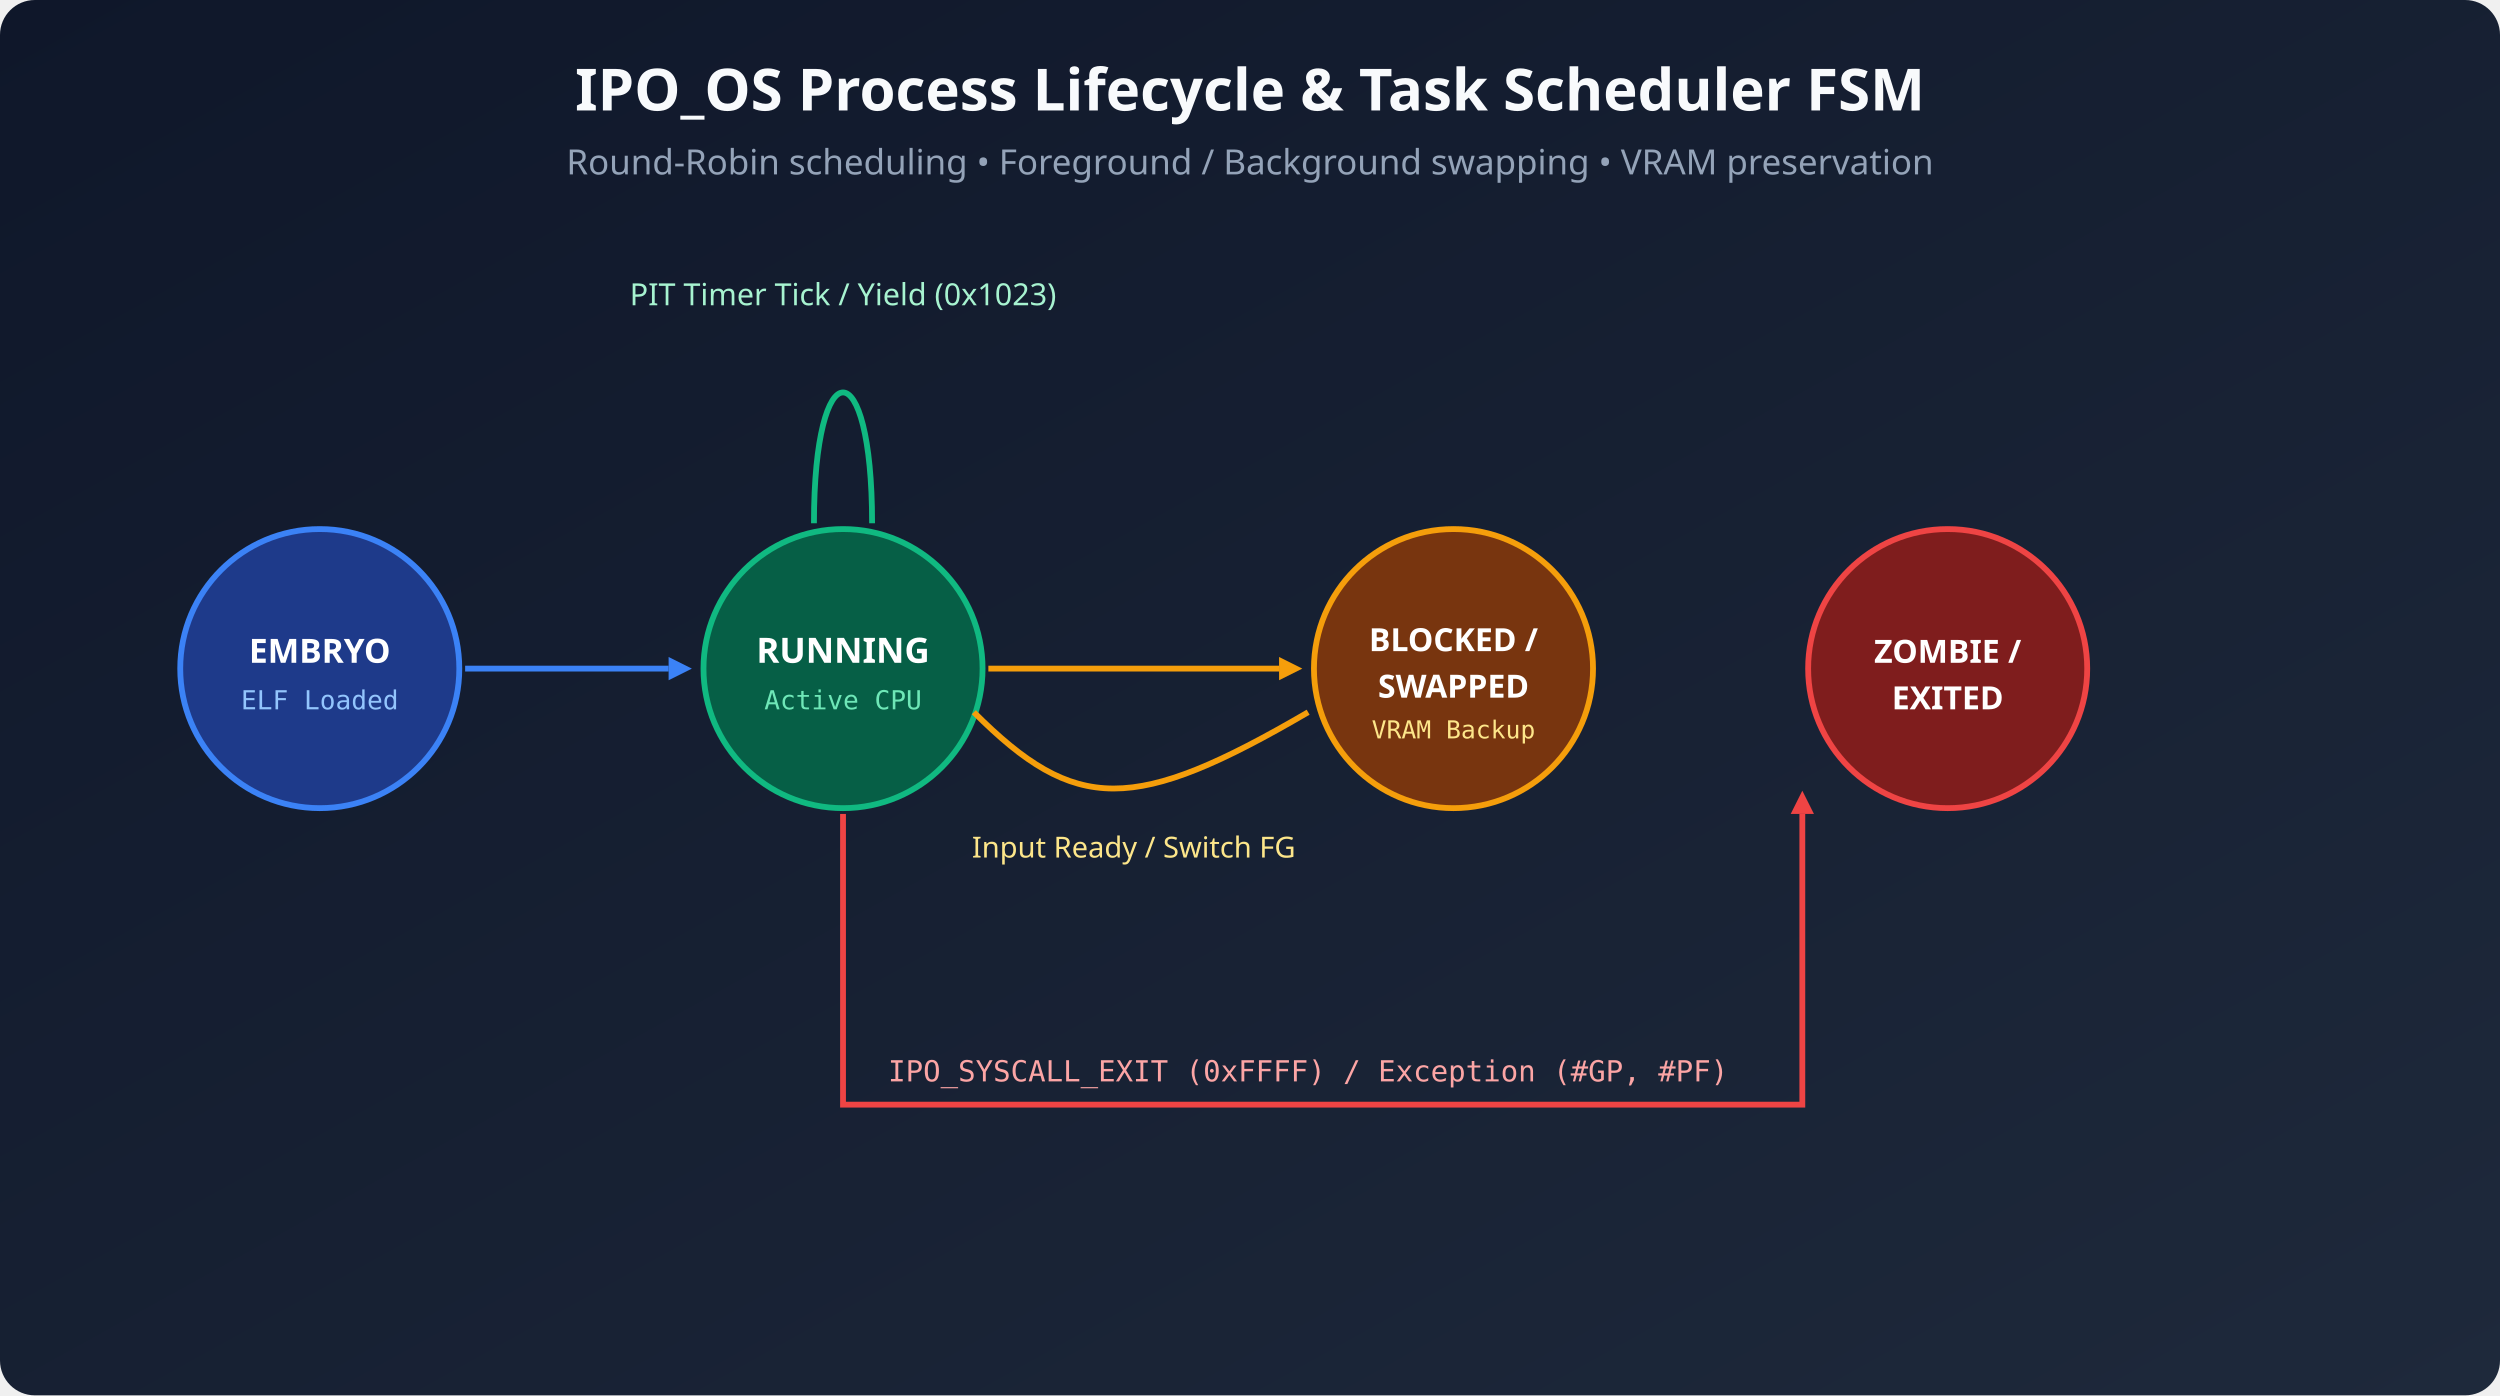
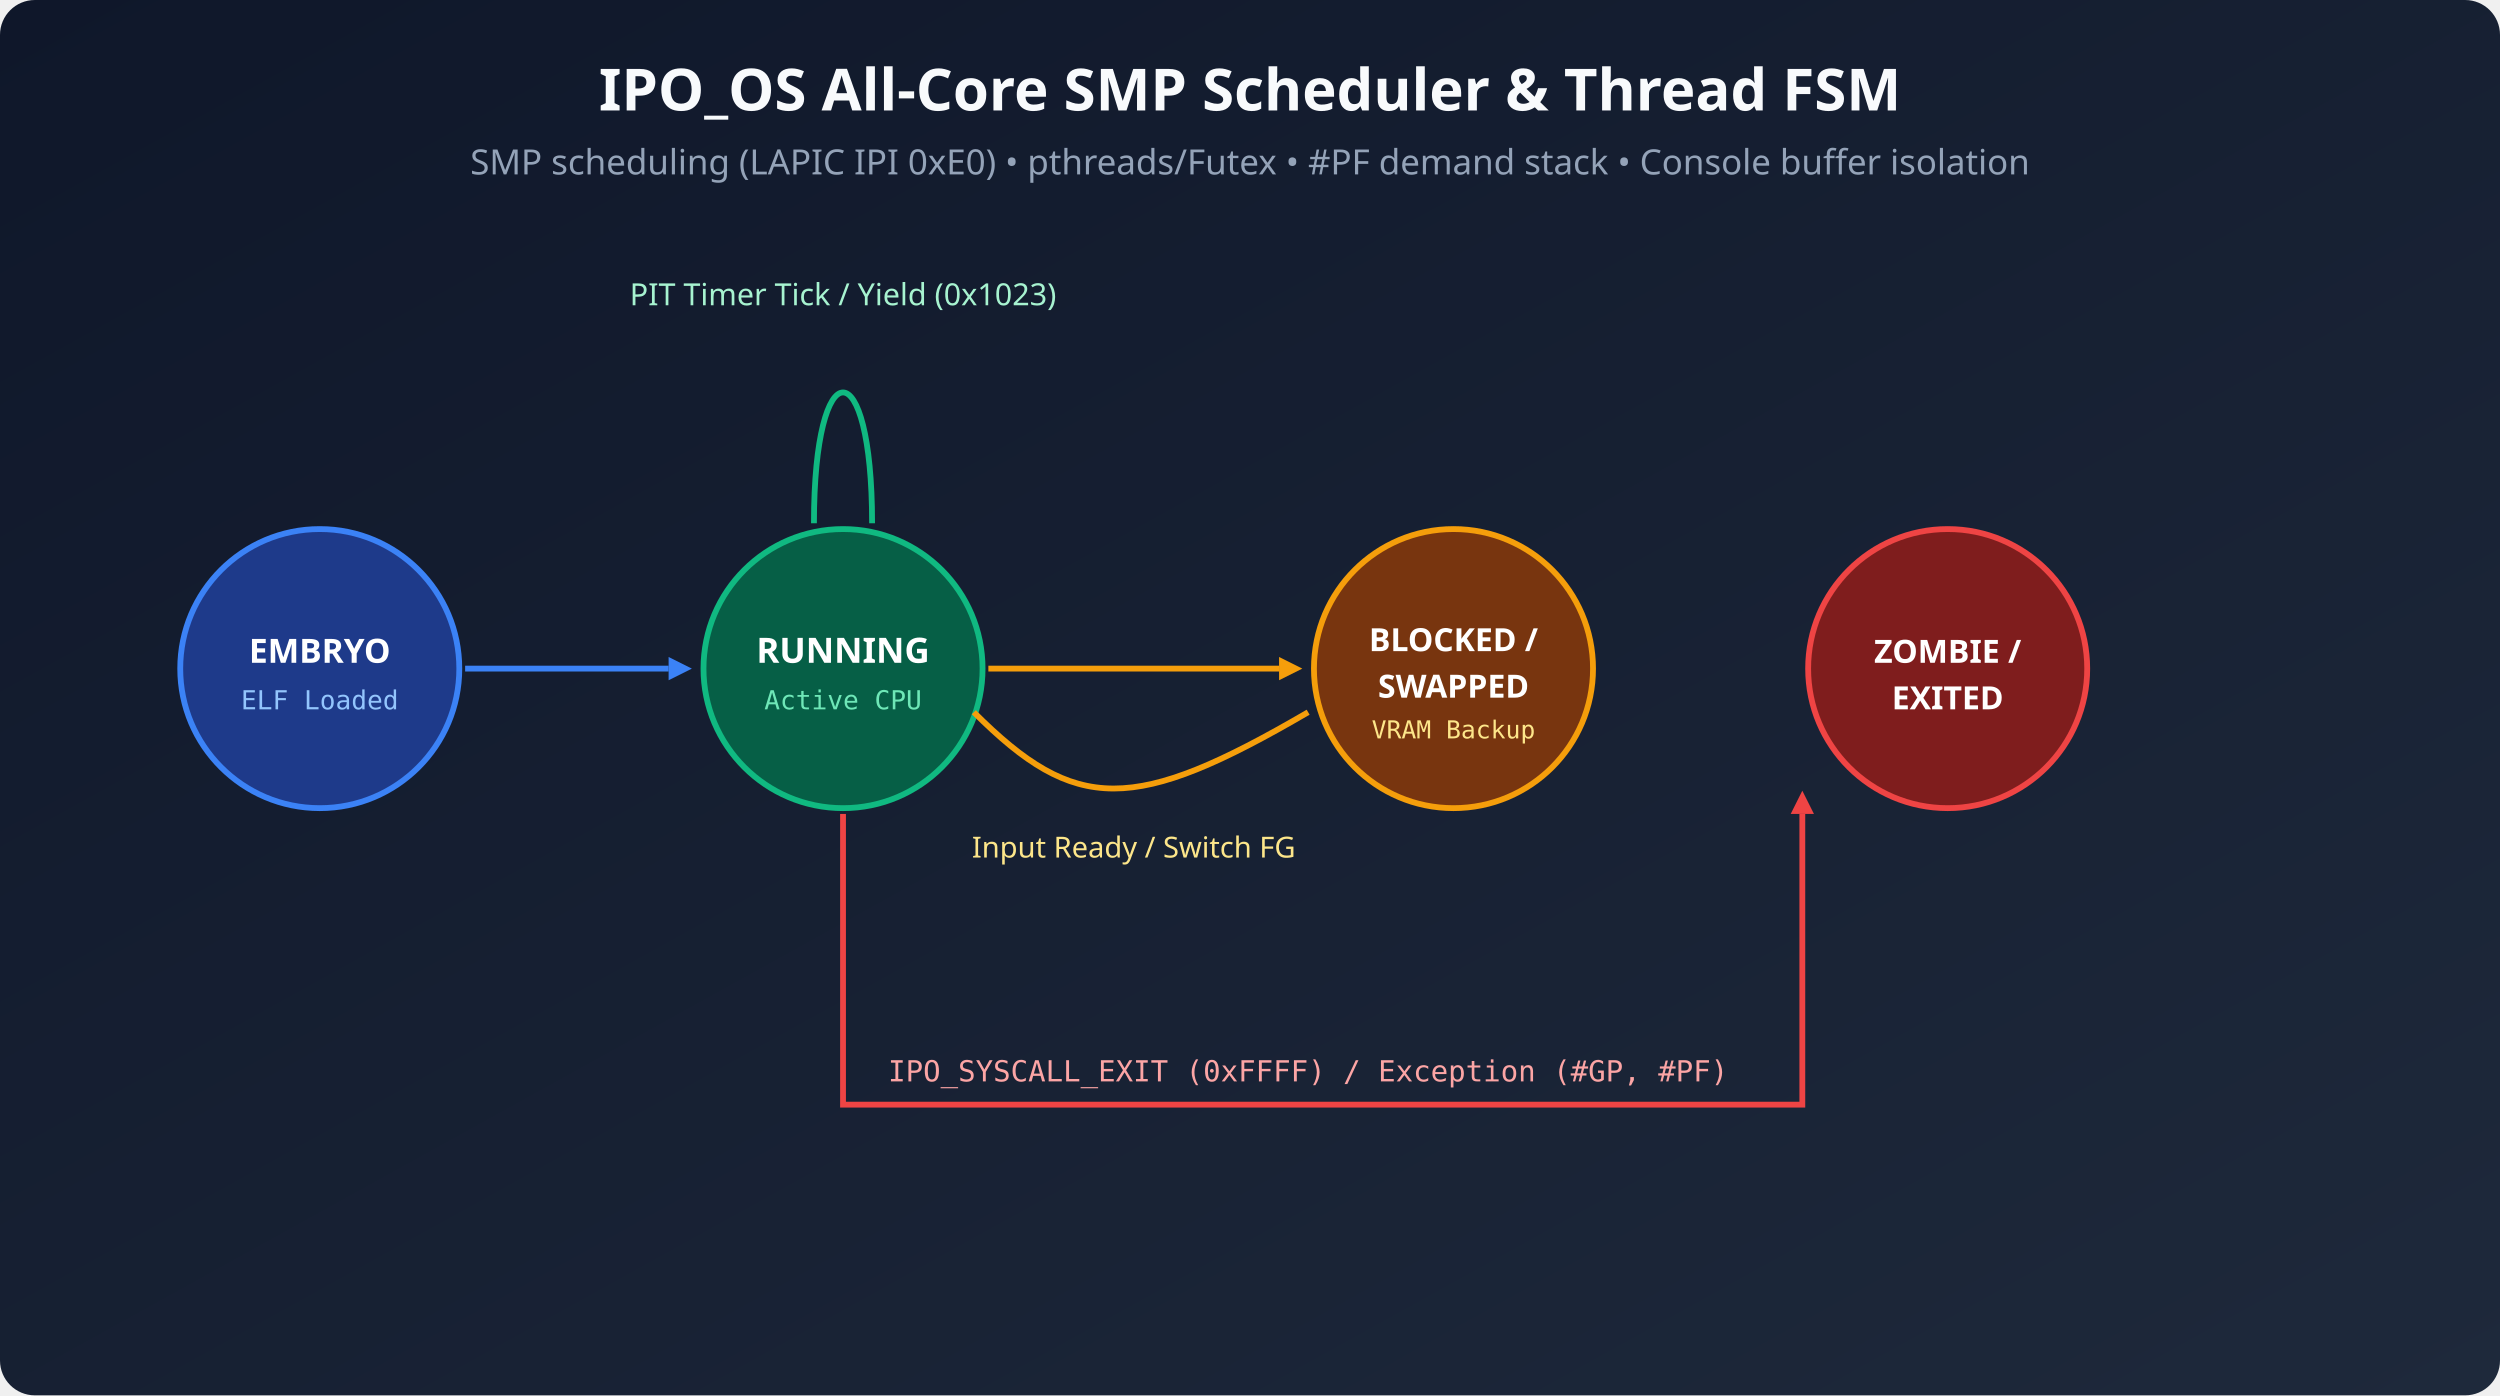
<svg xmlns="http://www.w3.org/2000/svg" viewBox="0 0 860 480" width="100%" height="100%">
  <defs>
    <linearGradient id="bgSched" x1="0" y1="0" x2="1" y2="1">
      <stop offset="0%" stop-color="#0f172a" />
      <stop offset="100%" stop-color="#1e293b" />
    </linearGradient>
  </defs>
  <rect width="860" height="480" fill="url(#bgSched)" rx="12" />
-   <text x="430" y="38" font-family="system-ui, sans-serif" font-size="20" font-weight="700" fill="#f8fafc" text-anchor="middle">IPO_OS Process Lifecycle &amp; Task Scheduler FSM</text>
-   <text x="430" y="60" font-family="system-ui, sans-serif" font-size="12" fill="#94a3b8" text-anchor="middle">Round-Robin scheduling • Foreground / Background swapping • VRAM preservation</text>
+   <text x="430" y="38" font-family="system-ui, sans-serif" font-size="20" font-weight="700" fill="#f8fafc" text-anchor="middle">IPO_OS All-Core SMP Scheduler &amp; Thread FSM</text>
+   <text x="430" y="60" font-family="system-ui, sans-serif" font-size="12" fill="#94a3b8" text-anchor="middle">SMP scheduling (LAPIC IPI 0xE0) • pthreads/Futex • #PF demand stack • Console buffer isolation</text>
  <g transform="translate(60, 180)">
    <circle cx="50" cy="50" r="48" fill="#1e3a8a" stroke="#3b82f6" stroke-width="2" />
    <text x="50" y="48" font-family="sans-serif" font-size="11.5" font-weight="700" fill="#ffffff" text-anchor="middle">EMBRYO</text>
    <text x="50" y="64" font-family="monospace" font-size="9" fill="#93c5fd" text-anchor="middle">ELF Loaded</text>
  </g>
  <path d="M 160 230 L 230 230" stroke="#3b82f6" stroke-width="2" />
  <polygon points="230,226 238,230 230,234" fill="#3b82f6" />
  <g transform="translate(240, 180)">
    <circle cx="50" cy="50" r="48" fill="#065f46" stroke="#10b981" stroke-width="2" />
    <text x="50" y="48" font-family="sans-serif" font-size="12" font-weight="700" fill="#ffffff" text-anchor="middle">RUNNING</text>
    <text x="50" y="64" font-family="monospace" font-size="9" fill="#6ee7b7" text-anchor="middle">Active CPU</text>
  </g>
  <path d="M 280 180 C 280 120, 300 120, 300 180" stroke="#10b981" stroke-width="2" fill="none" />
  <text x="290" y="105" font-family="sans-serif" font-size="10.5" fill="#a7f3d0" text-anchor="middle">PIT Timer Tick / Yield (0x1023)</text>
  <path d="M 340 230 L 440 230" stroke="#f59e0b" stroke-width="2" />
  <polygon points="440,226 448,230 440,234" fill="#f59e0b" />
  <g transform="translate(450, 180)">
    <circle cx="50" cy="50" r="48" fill="#78350f" stroke="#f59e0b" stroke-width="2" />
    <text x="50" y="44" font-family="sans-serif" font-size="11" font-weight="700" fill="#ffffff" text-anchor="middle">BLOCKED /</text>
    <text x="50" y="60" font-family="sans-serif" font-size="11" font-weight="700" fill="#ffffff" text-anchor="middle">SWAPPED</text>
    <text x="50" y="74" font-family="monospace" font-size="8.5" fill="#fde68a" text-anchor="middle">VRAM Backup</text>
  </g>
  <path d="M 450 245 C 390 280, 370 280, 335 245" stroke="#f59e0b" stroke-width="2" fill="none" />
  <text x="390" y="295" font-family="sans-serif" font-size="10" fill="#fde68a" text-anchor="middle">Input Ready / Switch FG</text>
  <path d="M 290 280 L 290 380 L 620 380 L 620 280" stroke="#ef4444" stroke-width="2" fill="none" />
  <polygon points="616,280 620,272 624,280" fill="#ef4444" />
  <text x="450" y="372" font-family="monospace" font-size="10" fill="#fca5a5" text-anchor="middle">IPO_SYSCALL_EXIT (0xFFFF) / Exception (#GP, #PF)</text>
  <g transform="translate(620, 180)">
    <circle cx="50" cy="50" r="48" fill="#7f1d1d" stroke="#ef4444" stroke-width="2" />
    <text x="50" y="48" font-family="sans-serif" font-size="11" font-weight="700" fill="#ffffff" text-anchor="middle">ZOMBIE /</text>
    <text x="50" y="64" font-family="sans-serif" font-size="11" font-weight="700" fill="#ffffff" text-anchor="middle">EXITED</text>
  </g>
</svg>
